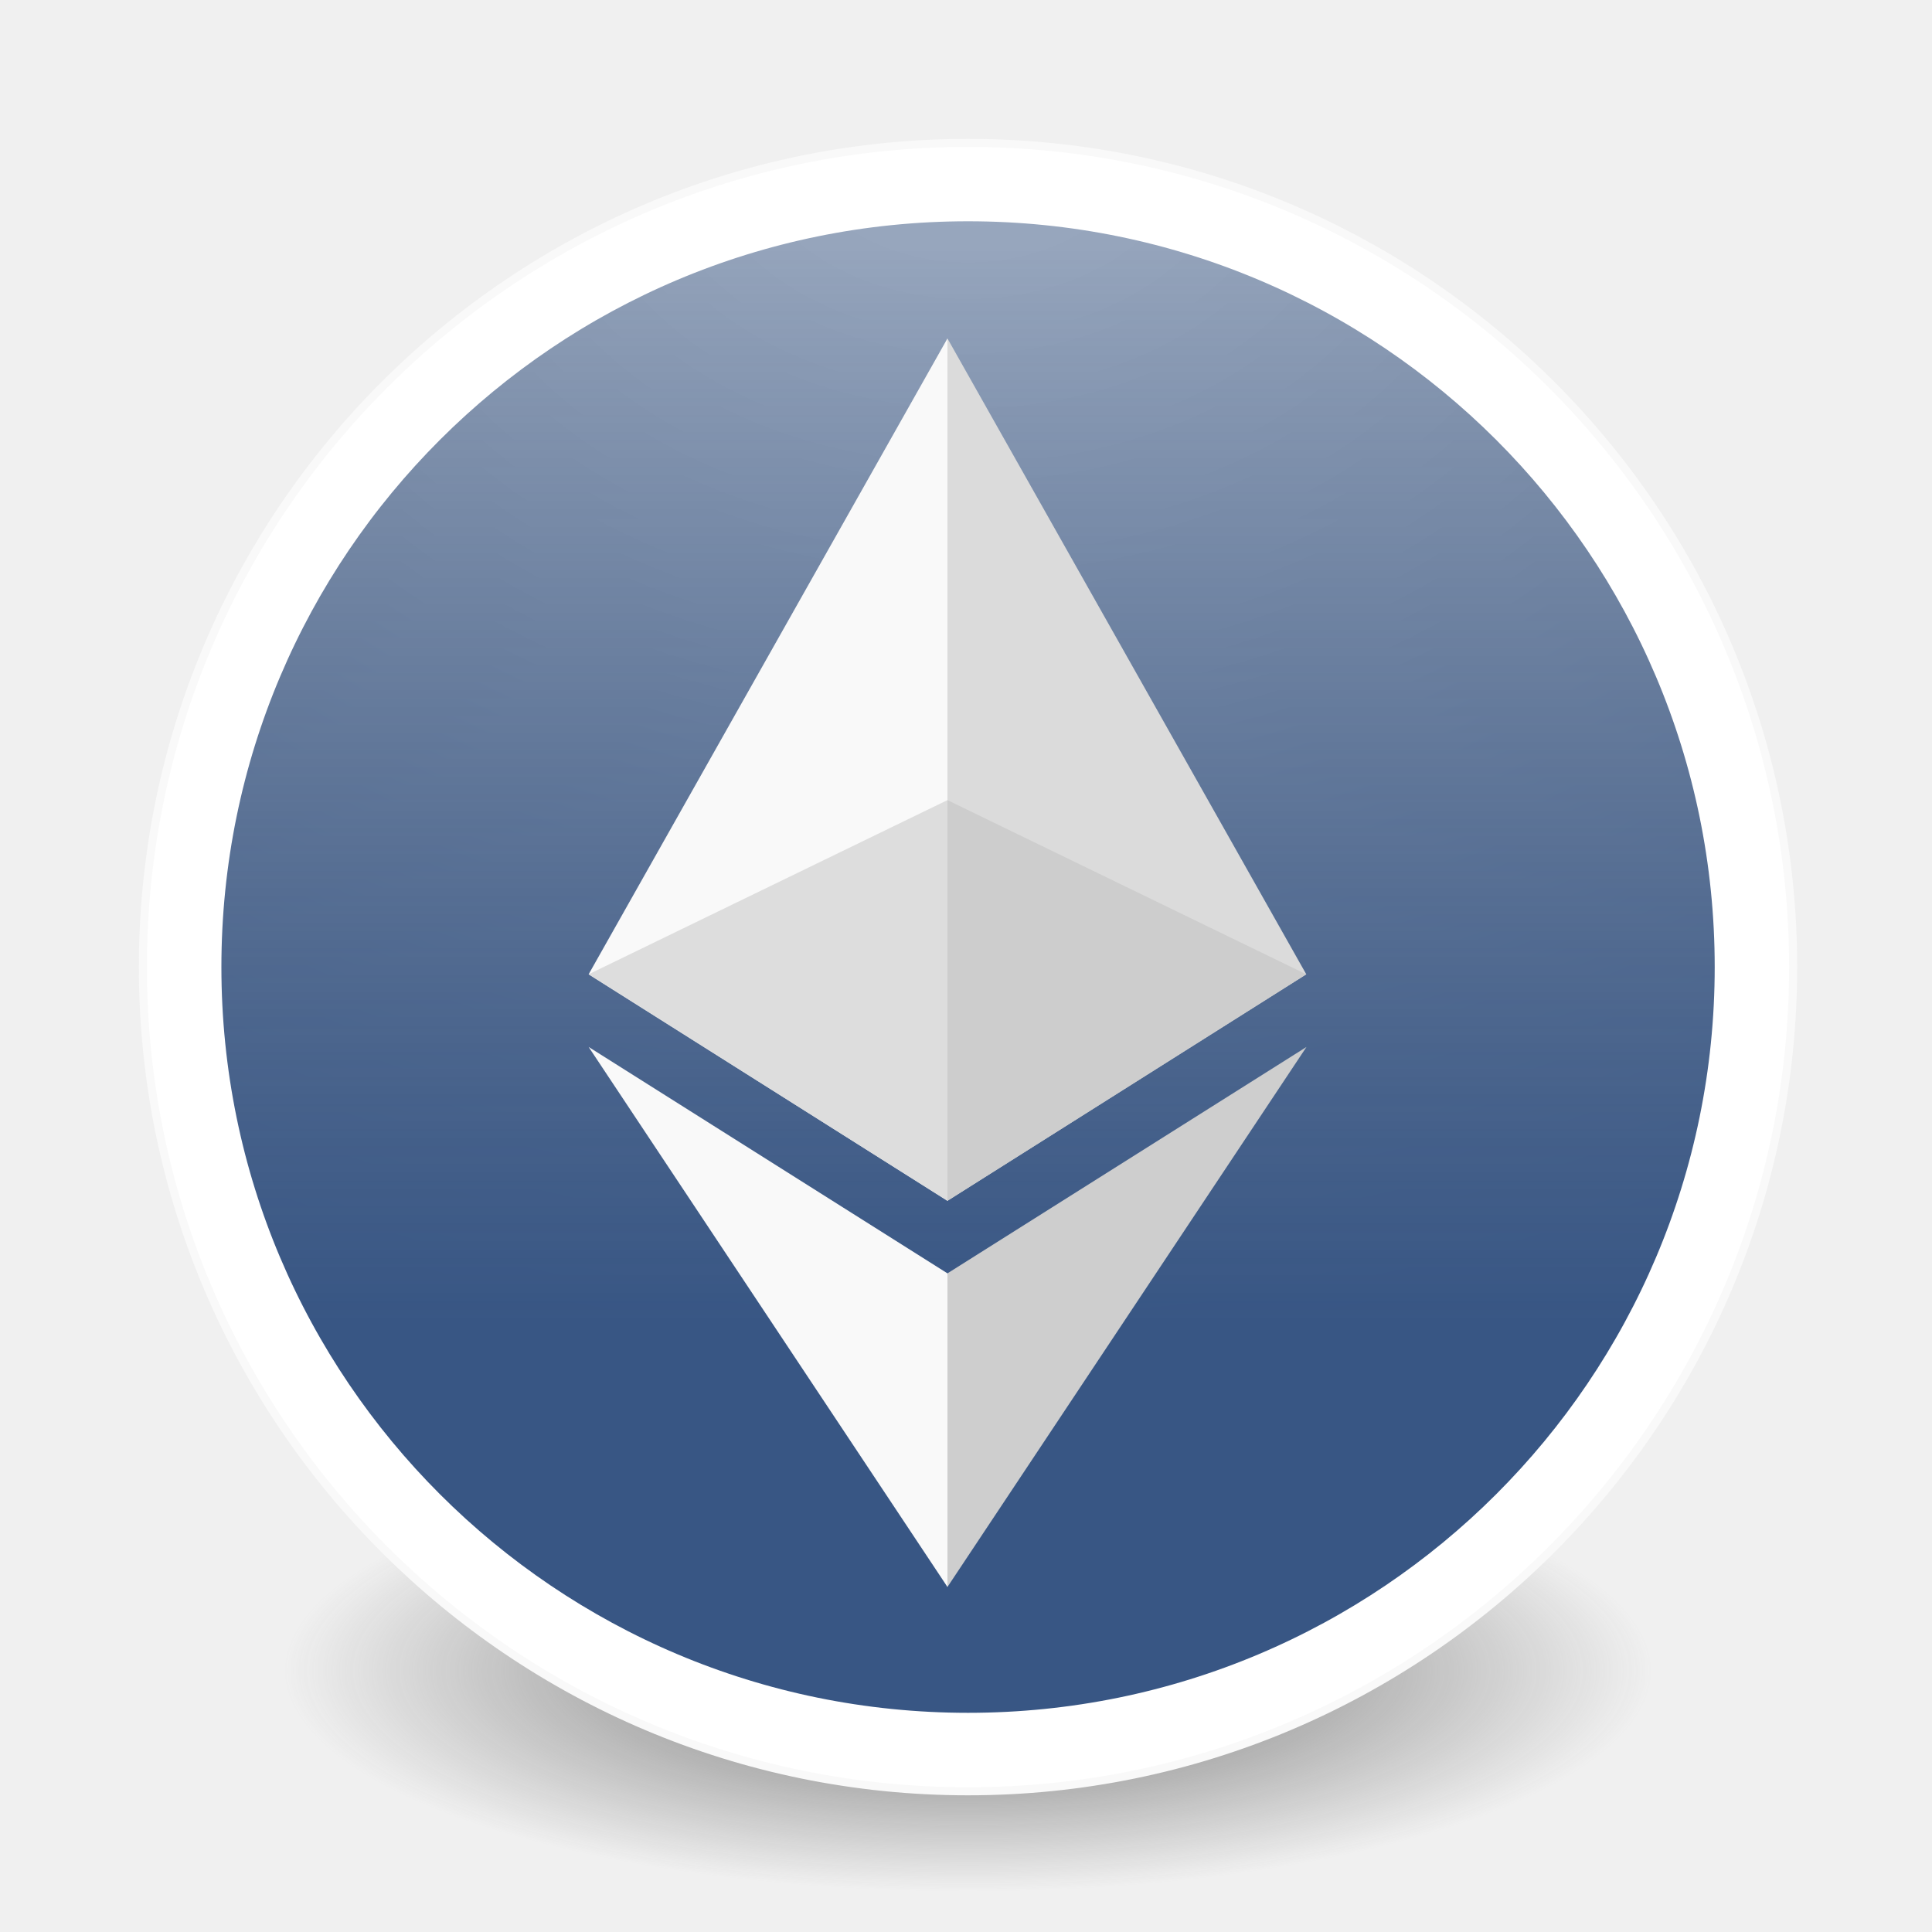
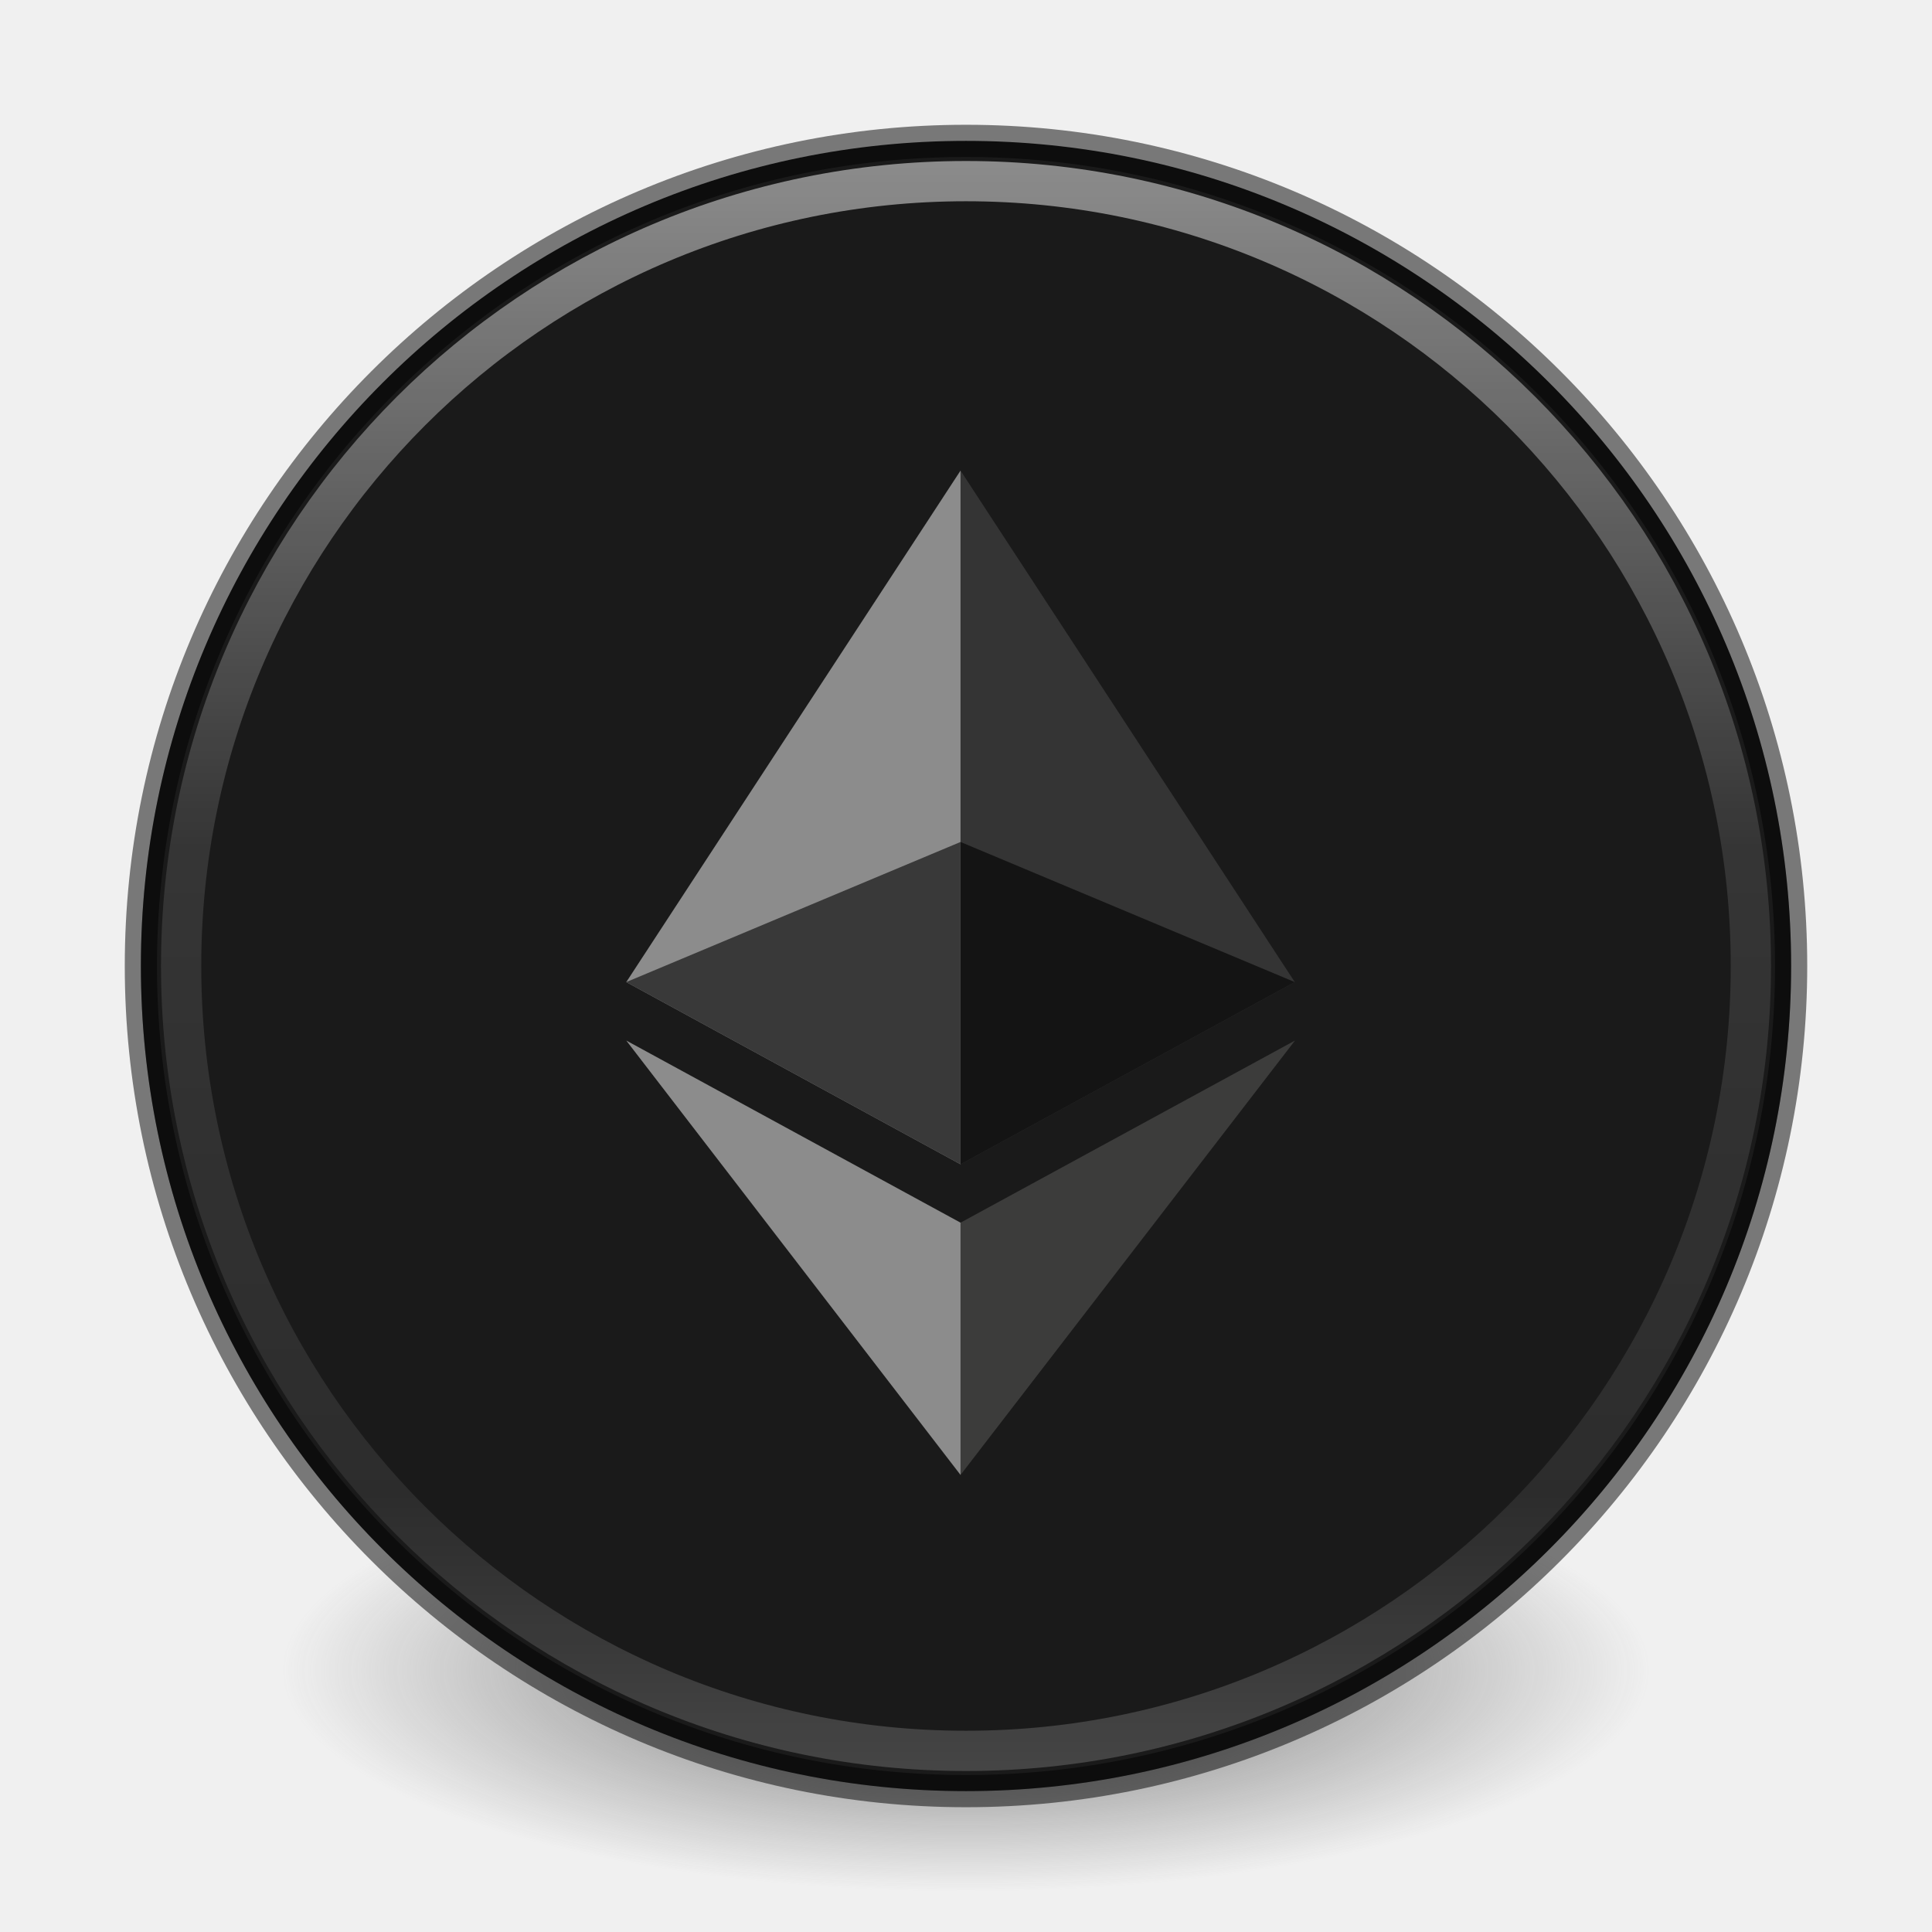
<svg xmlns="http://www.w3.org/2000/svg" xmlns:xlink="http://www.w3.org/1999/xlink" id="svg4061" height="48" width="48" version="1.1">
  <defs id="defs4063">
-     <linearGradient id="linearGradient4478">
-       <stop style="stop-color:#385684;stop-opacity:1;" offset="0" id="stop4474" />
-       <stop style="stop-color:#385684;stop-opacity:0.51" offset="1" id="stop4476" />
-     </linearGradient>
    <linearGradient id="linearGradient3361">
      <stop style="stop-color:#0068e0;stop-opacity:1;" offset="0" id="stop3363" />
      <stop style="stop-color:#00acf4;stop-opacity:1" offset="1" id="stop3365" />
    </linearGradient>
-     <linearGradient id="linearGradient3026" y2="39.301" gradientUnits="userSpaceOnUse" x2="72.084" gradientTransform="matrix(1.617024,0,0,1.615157,-92.65844,-20.98241)" y1="16.564" x1="72.084" xlink:href="#linearGradient3361">
-       <stop id="stop4808-4" stop-color="#fff" offset="0" style="stop-color:#ffffff;stop-opacity:0.935" />
+     <linearGradient id="linearGradient3026" y2="40.496" gradientUnits="userSpaceOnUse" x2="71.204" gradientTransform="matrix(1.617,0,0,1.617,-92.707,-21.06)" y1="15.369" x1="71.204" xlink:href="#linearGradient3361">
+       <stop id="stop4808-4" stop-color="#fff" offset="0" />
      <stop id="stop4810-0" stop-color="#fff" stop-opacity=".235" offset=".424" />
-       <stop id="stop4812-8" stop-color="#fff" stop-opacity=".157" offset="0.424" />
+       <stop id="stop4812-8" stop-color="#fff" stop-opacity=".157" offset=".821" />
      <stop id="stop4814-0" stop-color="#fff" stop-opacity=".392" offset="1" />
    </linearGradient>
    <radialGradient id="radialGradient3029" fx="4.459" fy="8.509" gradientUnits="userSpaceOnUse" cy="8.626" cx="15.026" gradientTransform="matrix(-3.4973e-8 1.8855 -1.7764 -5.4723e-8 39.14 -7.9932)" r="20">
      <stop id="stop4170" stop-color="#c24251" offset="0" />
      <stop id="stop4172" stop-color="#c24251" offset=".262" />
      <stop id="stop4174" stop-color="#a63643" offset=".661" />
      <stop id="stop4176" stop-color="#a63643" offset="1" />
    </radialGradient>
-     <radialGradient id="radialGradient3032" gradientUnits="userSpaceOnUse" cy="3.99" cx="23.896" gradientTransform="matrix(0,2.885207,-3.812858,0,39.26355,-65.82124)" r="20.397">
+     <radialGradient id="radialGradient3032" gradientUnits="userSpaceOnUse" cy="3.99" cx="23.896" gradientTransform="matrix(0 2.8885 -3.8128 0 39.213 -65.95)" r="20.397">
      <stop id="stop3244-9-33-7-0-9" stop-color="#fff" offset="0" />
      <stop id="stop3246-3-5-0-8-5" stop-color="#ddd" offset=".262" />
      <stop id="stop3248-1-7-8-8-1" stop-color="#abacae" offset=".661" />
      <stop id="stop3250-9-3-0-5-1" stop-color="#89898b" offset="1" />
    </radialGradient>
-     <radialGradient id="radialGradient3035" gradientUnits="userSpaceOnUse" cy="186.17" cx="99.157" gradientTransform="matrix(0.2708341,0,0,0.08752311,-2.805188,25.21187)" r="62.769">
+     <radialGradient id="radialGradient3035" gradientUnits="userSpaceOnUse" cy="186.17" cx="99.157" gradientTransform="matrix(.27083 0 0 .087623 -2.8551 25.187)" r="62.769">
      <stop id="stop3822-2-6-3" stop-color="#3d3d3d" offset="0" />
      <stop id="stop3864-8-7-7" stop-color="#686868" stop-opacity=".498" offset=".5" />
      <stop id="stop3824-1-2-5" stop-color="#686868" stop-opacity="0" offset="1" />
    </radialGradient>
    <linearGradient id="linearGradient4433" y2="25.611" gradientUnits="userSpaceOnUse" x2="23.078" gradientTransform="matrix(1 0 0 1.0521 0 -.90547)" y1="13.035" x1="22.759">
      <stop id="stop6305-1-0-2" stop-color="#fff" offset="0" />
      <stop id="stop6307-5-0-6" stop-color="#fff" stop-opacity="0" offset="1" />
    </linearGradient>
    <linearGradient id="linearGradient4829">
      <stop style="stop-color:#f4fbfc;stop-opacity:1;" offset="0" id="stop4831" />
      <stop style="stop-color:#d6d6d6;stop-opacity:1;" offset="1" id="stop4833" />
    </linearGradient>
-     <linearGradient xlink:href="#linearGradient4478" id="linearGradient4480" x1="23.797" y1="32.847" x2="23.797" y2="6.102" gradientUnits="userSpaceOnUse" gradientTransform="matrix(1.000015,0,0,0.99886,0.04995547,0.05358067)" />
  </defs>
  <g id="g4206">
-     <path id="path3818-0-5" d="m 41.051,41.506 a 17,5.494 0 0 1 -34.001,0 17,5.494 0 1 1 34.001,0 z" style="fill:url(#radialGradient3035);stroke-width:0.999" />
-     <path id="path2555-7-2" style="color:#000000;fill:url(#radialGradient3032);stroke-width:0.999" d="m 24.05,3.55 c -11.311,0 -20.5,9.179 -20.5,20.477 0,11.298 9.189,20.477 20.5,20.477 11.311,0 20.5,-9.179 20.5,-20.477 0,-11.298 -9.189,-20.477 -20.5,-20.477 z" />
-     <path id="path2555-7-65" style="color:#000000;fill:url(#linearGradient4480);fill-opacity:1;stroke:#d4ffff;stroke-width:0;stroke-miterlimit:4;stroke-dasharray:none;stroke-opacity:0" d="m 24.05,3.55 c -11.311,0 -20.5,9.179 -20.5,20.477 0,11.298 9.189,20.477 20.5,20.477 11.311,0 20.5,-9.179 20.5,-20.477 0,-11.298 -9.189,-20.477 -20.5,-20.477 z" />
-     <path id="path4176" style="color:#000000;opacity:1;fill:none;stroke:#ffffff;stroke-width:1.899;stroke-linecap:round;stroke-linejoin:round;stroke-opacity:1;stroke-miterlimit:4;stroke-dasharray:none" d="m 43.551,24.026 c 0,10.758 -8.73,19.478 -19.5,19.478 -10.77,0 -19.5,-8.72 -19.5,-19.478 0,-10.758 8.73,-19.478 19.5,-19.478 10.77,0 19.5,8.72 19.5,19.478 z" />
-     <path id="path2555-7-1-7" style="color:#000000;opacity:1;fill:none;fill-opacity:1;stroke:#f9f9f9;stroke-width:0.2;stroke-linecap:round;stroke-linejoin:round;stroke-miterlimit:4;stroke-dasharray:none;stroke-opacity:1" d="m 24.05,3.55 c -11.311,0 -20.5,9.178 -20.5,20.477 0,11.298 9.189,20.477 20.5,20.477 11.311,0 20.5,-9.178 20.5,-20.477 0,-11.298 -9.189,-20.477 -20.5,-20.477 z" />
-     <g id="g4317" transform="matrix(1.000215,0,0,0.9992595,-0.9518597,0.04853783)" style="fill:none;stroke:#000000;stroke-linecap:round;stroke-linejoin:round" />
-     <polygon style="fill:#dbdbdb" id="polygon2" points="255.923,212.32 127.961,0 125.166,9.5 125.166,285.168 127.961,287.958 " transform="matrix(0.06966721,0,0,0.0744025,14.62447,8.408798)" />
-     <polygon style="fill:#f9f9f9" id="polygon4" points="127.962,154.158 127.962,0 0,212.32 127.962,287.959 " transform="matrix(0.06966721,0,0,0.0744025,14.62447,8.408798)" />
-     <polygon style="fill:#cecece" id="polygon6" points="127.961,312.187 126.386,314.107 126.386,412.306 127.961,416.907 255.999,236.587 " transform="matrix(0.06966721,0,0,0.0744025,14.62447,8.408798)" />
-     <polygon style="fill:#f9f9f9" id="polygon8" points="0,236.585 127.962,416.905 127.962,312.185 " transform="matrix(0.06966721,0,0,0.0744025,14.62447,8.408798)" />
-     <polygon style="fill:#cdcdcd" id="polygon10" points="127.961,154.159 127.961,287.958 255.921,212.321 " transform="matrix(0.06966721,0,0,0.0744025,14.62447,8.408798)" />
-     <polygon style="fill:#dddddd" id="polygon12" points="127.961,287.958 127.961,154.159 0.001,212.321 " transform="matrix(0.06966721,0,0,0.0744025,14.62447,8.408798)" />
+     <path id="path3818-0-5" fill="url(#radialGradient3035)" d="m41 41.5a17 5.5 0 0 1 -34 0 17 5.5 0 1 1 34 0z" />
+     <path id="path2555-7-2" style="color:#000000" d="m24 3.5c-11.311 0-20.5 9.189-20.5 20.5s9.189 20.5 20.5 20.5 20.5-9.189 20.5-20.5-9.189-20.5-20.5-20.5z" fill="url(#radialGradient3032)" />
+     <path id="path2555-7-65" style="color:#000000;fill:#1a1a1a;fill-opacity:1" d="m24 3.5c-11.311 0-20.5 9.189-20.5 20.5s9.189 20.5 20.5 20.5 20.5-9.189 20.5-20.5-9.189-20.5-20.5-20.5z" fill="url(#radialGradient3029)" />
+     <path id="path4176" opacity=".5" stroke-linejoin="round" style="color:#000000;opacity:0.5" d="m43.5 24c0 10.77-8.73 19.5-19.5 19.5s-19.5-8.73-19.5-19.5 8.73-19.5 19.5-19.5 19.5 8.73 19.5 19.5z" stroke="url(#linearGradient3026)" stroke-linecap="round" fill="none" />
+     <path id="path2555-7-1-7" opacity=".5" stroke-linejoin="round" style="color:#000000;fill:none;fill-opacity:1;stroke:#000000;stroke-opacity:1;opacity:0.5;stroke-width:0.8;stroke-miterlimit:4;stroke-dasharray:none" d="m24 3.5c-11.311 0-20.5 9.189-20.5 20.5s9.189 20.5 20.5 20.5 20.5-9.189 20.5-20.5-9.189-20.5-20.5-20.5z" stroke="#7e2934" stroke-linecap="round" fill="none" />
+     <g id="g4317" stroke-linejoin="round" transform="matrix(1.0002 0 0 1.0004 -1.0018 -.0050486)" stroke="#000" stroke-linecap="round" fill="none" />
+     <g id="g14" transform="matrix(0.06489919,0,0,0.05985178,15.55932,11.69186)">
+       <polygon points="125.166,285.168 127.961,287.958 255.923,212.32 127.961,0 125.166,9.5 " id="polygon2" style="fill:#343434" />
+       <polygon points="0,212.32 127.962,287.959 127.962,154.158 127.962,0 " id="polygon4" style="fill:#8c8c8c" />
+       <polygon points="126.386,412.306 127.961,416.907 255.999,236.587 127.961,312.187 126.386,314.107 " id="polygon6" style="fill:#3c3c3b" />
+       <polygon points="0,236.585 127.962,416.905 127.962,312.185 " id="polygon8" style="fill:#8c8c8c" />
+       <polygon points="127.961,154.159 127.961,287.958 255.921,212.321 " id="polygon10" style="fill:#141414" />
+       <polygon points="127.961,154.159 0.001,212.321 127.961,287.958 " id="polygon12" style="fill:#393939" />
+     </g>
  </g>
</svg>
